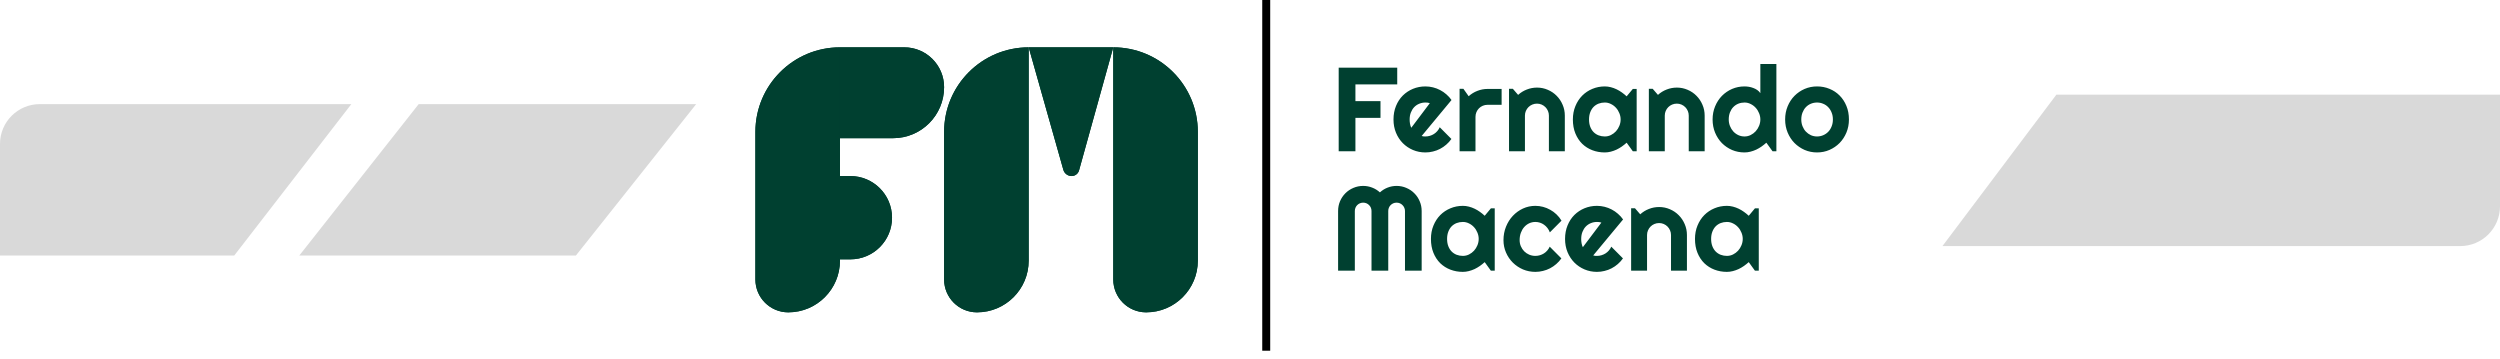
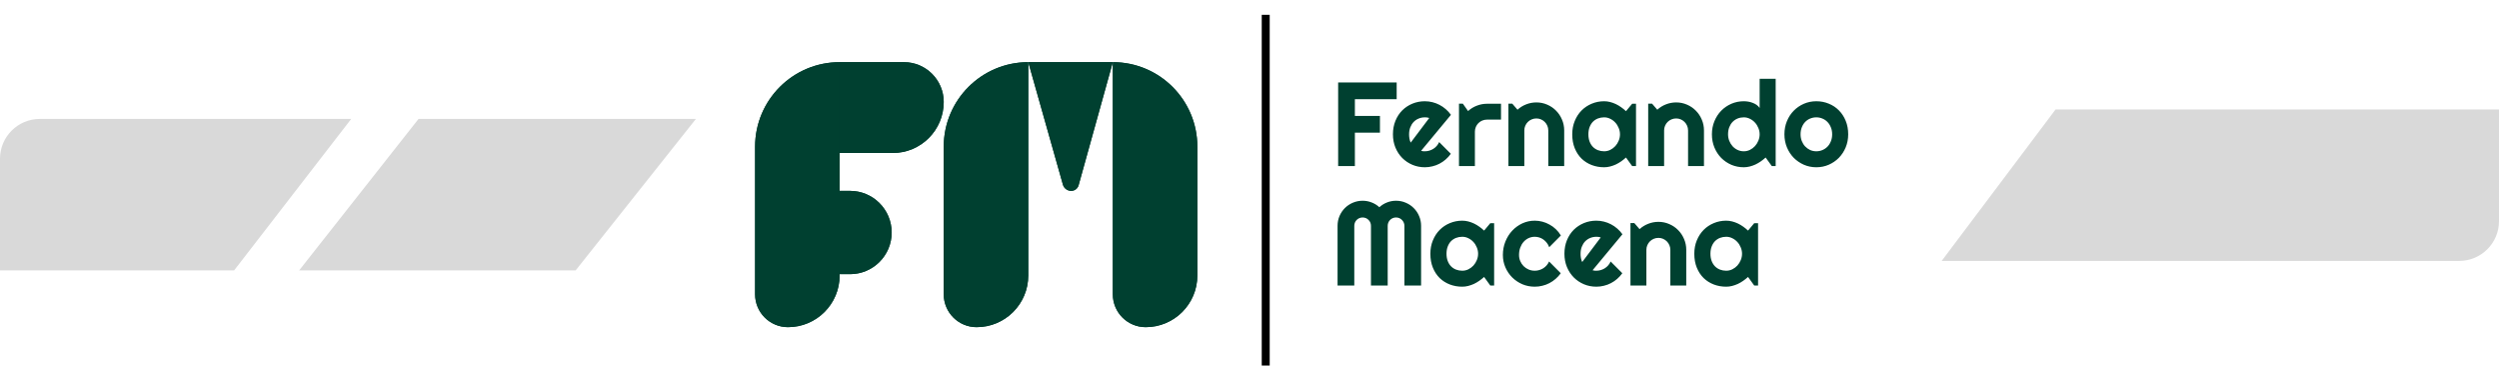
- <svg xmlns="http://www.w3.org/2000/svg" width="314" height="45" viewBox="0 0 314 45" fill="none">
+ <svg xmlns="http://www.w3.org/2000/svg" width="290" height="45" viewBox="0 0 314 45" fill="none">
  <path d="M94.876 16.567C94.876 10.7 99.633 5.944 105.5 5.944V5.944V32.738C105.5 36.324 102.593 39.23 99.008 39.23V39.23C96.726 39.23 94.876 37.381 94.876 35.099V16.567Z" fill="#004030" />
  <path d="M139.825 5.944V5.944C145.692 5.944 150.448 10.7 150.448 16.567V32.738C150.448 36.324 147.542 39.23 143.956 39.23V39.23C141.674 39.23 139.825 37.381 139.825 35.099V5.944Z" fill="#004030" />
  <path d="M113.576 5.944C116.339 5.944 118.579 8.184 118.579 10.947V10.947C118.579 14.486 115.709 17.356 112.169 17.356H105.503V5.944H113.576Z" fill="#004030" />
  <path d="M106.808 22.112C109.697 22.112 112.039 24.454 112.039 27.342V27.342C112.039 30.231 109.697 32.573 106.808 32.573H105.501V22.112H106.808Z" fill="#004030" />
  <path d="M129.202 5.944H134.513H139.825L135.528 21.403C135.411 21.822 135.03 22.111 134.595 22.111V22.111V22.111C134.112 22.111 133.687 21.79 133.555 21.325L129.202 5.944Z" fill="#004030" />
  <path d="M118.579 16.567C118.579 10.7 123.335 5.944 129.202 5.944V5.944V32.738C129.202 36.324 126.296 39.23 122.71 39.23V39.23C120.428 39.23 118.579 37.381 118.579 35.099V16.567Z" fill="#004030" />
  <path d="M94.876 16.567C94.876 10.7 99.633 5.944 105.5 5.944V5.944V32.738C105.5 36.324 102.593 39.23 99.008 39.23V39.23C96.726 39.23 94.876 37.381 94.876 35.099V16.567Z" fill="#004030" />
  <path d="M139.825 5.944V5.944C145.692 5.944 150.448 10.7 150.448 16.567V32.738C150.448 36.324 147.542 39.23 143.956 39.23V39.23C141.674 39.23 139.825 37.381 139.825 35.099V5.944Z" fill="#004030" />
  <path d="M113.576 5.944C116.339 5.944 118.579 8.184 118.579 10.947V10.947C118.579 14.486 115.709 17.356 112.169 17.356H105.503V5.944H113.576Z" fill="#004030" />
  <path d="M106.808 22.112C109.697 22.112 112.039 24.454 112.039 27.342V27.342C112.039 30.231 109.697 32.573 106.808 32.573H105.501V22.112H106.808Z" fill="#004030" />
  <path d="M129.202 5.944H134.513H139.825L135.528 21.403C135.411 21.822 135.03 22.111 134.595 22.111V22.111V22.111C134.112 22.111 133.687 21.79 133.555 21.325L129.202 5.944Z" fill="#004030" />
  <path d="M118.579 16.567C118.579 10.7 123.335 5.944 129.202 5.944V5.944V32.738C129.202 36.324 126.296 39.23 122.71 39.23V39.23C120.428 39.23 118.579 37.381 118.579 35.099V16.567Z" fill="#004030" />
  <path d="M170.241 19H168.139V8.497H175.492V10.599H170.241V12.701H173.39V14.803H170.241V19ZM178.561 17.081C178.639 17.105 178.717 17.123 178.795 17.132C178.874 17.137 178.952 17.14 179.03 17.14C179.225 17.14 179.413 17.113 179.594 17.059C179.774 17.005 179.943 16.93 180.099 16.832C180.26 16.73 180.402 16.607 180.524 16.466C180.651 16.319 180.753 16.158 180.832 15.982L182.296 17.455C182.111 17.718 181.896 17.955 181.652 18.165C181.413 18.375 181.151 18.553 180.868 18.7C180.59 18.846 180.294 18.956 179.982 19.029C179.674 19.107 179.357 19.146 179.03 19.146C178.478 19.146 177.958 19.044 177.47 18.839C176.986 18.634 176.562 18.348 176.195 17.982C175.834 17.616 175.548 17.181 175.338 16.678C175.128 16.17 175.023 15.614 175.023 15.008C175.023 14.388 175.128 13.822 175.338 13.309C175.548 12.796 175.834 12.359 176.195 11.998C176.562 11.637 176.986 11.356 177.47 11.156C177.958 10.956 178.478 10.855 179.03 10.855C179.357 10.855 179.677 10.895 179.989 10.973C180.302 11.051 180.597 11.163 180.875 11.31C181.159 11.456 181.422 11.637 181.667 11.852C181.911 12.062 182.125 12.298 182.311 12.562L178.561 17.081ZM179.586 12.957C179.494 12.923 179.401 12.901 179.308 12.892C179.22 12.882 179.127 12.877 179.03 12.877C178.756 12.877 178.498 12.928 178.253 13.031C178.014 13.128 177.804 13.27 177.624 13.456C177.448 13.641 177.309 13.866 177.206 14.129C177.104 14.388 177.052 14.681 177.052 15.008C177.052 15.082 177.055 15.165 177.06 15.257C177.069 15.35 177.082 15.445 177.096 15.543C177.116 15.636 177.138 15.726 177.162 15.814C177.187 15.902 177.218 15.98 177.257 16.048L179.586 12.957ZM185.321 19H183.322V11.156H183.805L184.464 12.086C184.787 11.793 185.153 11.568 185.563 11.412C185.973 11.251 186.398 11.17 186.837 11.17H188.603V13.163H186.837C186.627 13.163 186.43 13.202 186.244 13.28C186.059 13.358 185.897 13.465 185.761 13.602C185.624 13.739 185.517 13.9 185.438 14.085C185.36 14.271 185.321 14.469 185.321 14.679V19ZM191.532 19H189.533V11.156H190.016L190.675 11.918C190.998 11.624 191.361 11.4 191.767 11.244C192.177 11.082 192.604 11.002 193.048 11.002C193.527 11.002 193.979 11.095 194.403 11.28C194.828 11.461 195.199 11.712 195.517 12.035C195.834 12.352 196.083 12.726 196.264 13.155C196.449 13.58 196.542 14.034 196.542 14.518V19H194.542V14.518C194.542 14.312 194.503 14.12 194.425 13.939C194.347 13.753 194.24 13.592 194.103 13.456C193.966 13.319 193.808 13.211 193.627 13.133C193.446 13.055 193.253 13.016 193.048 13.016C192.838 13.016 192.641 13.055 192.455 13.133C192.27 13.211 192.108 13.319 191.972 13.456C191.835 13.592 191.728 13.753 191.649 13.939C191.571 14.12 191.532 14.312 191.532 14.518V19ZM205.565 19H205.082L204.306 17.923C204.115 18.094 203.913 18.255 203.698 18.407C203.488 18.553 203.266 18.683 203.031 18.795C202.797 18.902 202.555 18.988 202.306 19.051C202.062 19.115 201.813 19.146 201.559 19.146C201.007 19.146 200.487 19.054 199.999 18.868C199.516 18.683 199.091 18.414 198.725 18.062C198.363 17.706 198.078 17.271 197.868 16.759C197.658 16.246 197.553 15.663 197.553 15.008C197.553 14.398 197.658 13.839 197.868 13.331C198.078 12.818 198.363 12.379 198.725 12.013C199.091 11.646 199.516 11.363 199.999 11.163C200.487 10.958 201.007 10.855 201.559 10.855C201.813 10.855 202.064 10.887 202.313 10.951C202.562 11.014 202.804 11.102 203.039 11.214C203.273 11.327 203.495 11.459 203.705 11.61C203.92 11.761 204.12 11.925 204.306 12.101L205.082 11.17H205.565V19ZM203.551 15.008C203.551 14.735 203.498 14.471 203.39 14.217C203.288 13.959 203.146 13.731 202.965 13.536C202.785 13.336 202.572 13.177 202.328 13.06C202.089 12.938 201.833 12.877 201.559 12.877C201.286 12.877 201.027 12.923 200.783 13.016C200.543 13.109 200.333 13.246 200.153 13.426C199.977 13.607 199.838 13.832 199.735 14.1C199.633 14.364 199.582 14.666 199.582 15.008C199.582 15.35 199.633 15.655 199.735 15.924C199.838 16.188 199.977 16.41 200.153 16.59C200.333 16.771 200.543 16.908 200.783 17C201.027 17.093 201.286 17.14 201.559 17.14C201.833 17.14 202.089 17.081 202.328 16.964C202.572 16.842 202.785 16.683 202.965 16.488C203.146 16.288 203.288 16.061 203.39 15.807C203.498 15.548 203.551 15.282 203.551 15.008ZM209.096 19H207.096V11.156H207.58L208.239 11.918C208.561 11.624 208.925 11.4 209.33 11.244C209.74 11.082 210.167 11.002 210.612 11.002C211.09 11.002 211.542 11.095 211.967 11.28C212.392 11.461 212.763 11.712 213.08 12.035C213.397 12.352 213.646 12.726 213.827 13.155C214.013 13.58 214.105 14.034 214.105 14.518V19H212.106V14.518C212.106 14.312 212.067 14.12 211.989 13.939C211.911 13.753 211.803 13.592 211.667 13.456C211.53 13.319 211.371 13.211 211.19 13.133C211.01 13.055 210.817 13.016 210.612 13.016C210.402 13.016 210.204 13.055 210.019 13.133C209.833 13.211 209.672 13.319 209.535 13.456C209.398 13.592 209.291 13.753 209.213 13.939C209.135 14.12 209.096 14.312 209.096 14.518V19ZM223.114 19H222.631L221.854 17.923C221.664 18.094 221.461 18.255 221.247 18.407C221.037 18.553 220.814 18.683 220.58 18.795C220.346 18.902 220.104 18.988 219.855 19.051C219.611 19.115 219.362 19.146 219.108 19.146C218.556 19.146 218.036 19.044 217.548 18.839C217.064 18.629 216.64 18.341 216.273 17.975C215.912 17.604 215.626 17.166 215.417 16.664C215.207 16.156 215.102 15.604 215.102 15.008C215.102 14.418 215.207 13.868 215.417 13.36C215.626 12.852 215.912 12.413 216.273 12.042C216.64 11.671 217.064 11.38 217.548 11.17C218.036 10.96 218.556 10.855 219.108 10.855C219.284 10.855 219.464 10.87 219.65 10.899C219.84 10.929 220.023 10.977 220.199 11.046C220.38 11.109 220.548 11.195 220.705 11.302C220.861 11.41 220.993 11.541 221.1 11.698V8.036H223.114V19ZM221.1 15.008C221.1 14.735 221.046 14.471 220.939 14.217C220.836 13.959 220.695 13.731 220.514 13.536C220.333 13.336 220.121 13.177 219.877 13.06C219.638 12.938 219.381 12.877 219.108 12.877C218.834 12.877 218.576 12.926 218.332 13.023C218.092 13.121 217.882 13.263 217.702 13.448C217.526 13.629 217.387 13.851 217.284 14.115C217.182 14.378 217.13 14.676 217.13 15.008C217.13 15.296 217.182 15.57 217.284 15.829C217.387 16.087 217.526 16.314 217.702 16.51C217.882 16.705 218.092 16.859 218.332 16.971C218.576 17.084 218.834 17.14 219.108 17.14C219.381 17.14 219.638 17.081 219.877 16.964C220.121 16.842 220.333 16.683 220.514 16.488C220.695 16.288 220.836 16.061 220.939 15.807C221.046 15.548 221.1 15.282 221.1 15.008ZM232.226 15.008C232.226 15.594 232.121 16.141 231.911 16.649C231.701 17.152 231.415 17.589 231.054 17.96C230.692 18.326 230.268 18.617 229.779 18.831C229.296 19.041 228.776 19.146 228.219 19.146C227.667 19.146 227.147 19.041 226.659 18.831C226.176 18.617 225.751 18.326 225.385 17.96C225.023 17.589 224.738 17.152 224.528 16.649C224.318 16.141 224.213 15.594 224.213 15.008C224.213 14.413 224.318 13.861 224.528 13.353C224.738 12.845 225.023 12.408 225.385 12.042C225.751 11.671 226.176 11.38 226.659 11.17C227.147 10.96 227.667 10.855 228.219 10.855C228.776 10.855 229.296 10.956 229.779 11.156C230.268 11.351 230.692 11.632 231.054 11.998C231.415 12.359 231.701 12.796 231.911 13.309C232.121 13.817 232.226 14.383 232.226 15.008ZM230.211 15.008C230.211 14.686 230.158 14.396 230.05 14.137C229.948 13.873 229.806 13.648 229.625 13.463C229.445 13.273 229.232 13.128 228.988 13.031C228.749 12.928 228.493 12.877 228.219 12.877C227.946 12.877 227.687 12.928 227.443 13.031C227.204 13.128 226.994 13.273 226.813 13.463C226.637 13.648 226.498 13.873 226.396 14.137C226.293 14.396 226.242 14.686 226.242 15.008C226.242 15.311 226.293 15.592 226.396 15.851C226.498 16.109 226.637 16.334 226.813 16.524C226.994 16.715 227.204 16.866 227.443 16.979C227.687 17.086 227.946 17.14 228.219 17.14C228.493 17.14 228.749 17.088 228.988 16.986C229.232 16.883 229.445 16.739 229.625 16.554C229.806 16.368 229.948 16.144 230.05 15.88C230.158 15.616 230.211 15.326 230.211 15.008ZM178.561 34H176.466V26.5C176.466 26.354 176.437 26.217 176.378 26.09C176.325 25.963 176.249 25.853 176.151 25.76C176.059 25.663 175.949 25.587 175.822 25.533C175.695 25.48 175.558 25.453 175.412 25.453C175.265 25.453 175.128 25.48 175.001 25.533C174.875 25.587 174.762 25.663 174.665 25.76C174.572 25.853 174.499 25.963 174.445 26.09C174.391 26.217 174.364 26.354 174.364 26.5V34H172.262V26.5C172.262 26.354 172.235 26.217 172.182 26.09C172.128 25.963 172.052 25.853 171.955 25.76C171.862 25.663 171.752 25.587 171.625 25.533C171.498 25.48 171.361 25.453 171.215 25.453C171.068 25.453 170.932 25.48 170.805 25.533C170.678 25.587 170.565 25.663 170.468 25.76C170.375 25.853 170.302 25.963 170.248 26.09C170.194 26.217 170.167 26.354 170.167 26.5V34H168.065V26.5C168.065 26.065 168.146 25.658 168.307 25.277C168.473 24.891 168.698 24.557 168.981 24.273C169.269 23.985 169.604 23.761 169.984 23.6C170.37 23.434 170.78 23.351 171.215 23.351C171.605 23.351 171.981 23.421 172.343 23.563C172.704 23.7 173.029 23.9 173.317 24.164C173.605 23.9 173.927 23.7 174.284 23.563C174.645 23.421 175.021 23.351 175.412 23.351C175.846 23.351 176.254 23.434 176.635 23.6C177.021 23.761 177.355 23.985 177.638 24.273C177.926 24.557 178.151 24.891 178.312 25.277C178.478 25.658 178.561 26.065 178.561 26.5V34ZM187.738 34H187.255L186.479 32.923C186.288 33.094 186.085 33.255 185.871 33.407C185.661 33.553 185.438 33.683 185.204 33.795C184.97 33.902 184.728 33.988 184.479 34.051C184.235 34.115 183.986 34.147 183.732 34.147C183.18 34.147 182.66 34.054 182.172 33.868C181.688 33.683 181.264 33.414 180.897 33.062C180.536 32.706 180.25 32.272 180.041 31.759C179.831 31.246 179.726 30.663 179.726 30.008C179.726 29.398 179.831 28.839 180.041 28.331C180.25 27.818 180.536 27.379 180.897 27.013C181.264 26.646 181.688 26.363 182.172 26.163C182.66 25.958 183.18 25.855 183.732 25.855C183.986 25.855 184.237 25.887 184.486 25.951C184.735 26.014 184.977 26.102 185.211 26.214C185.446 26.327 185.668 26.459 185.878 26.61C186.093 26.761 186.293 26.925 186.479 27.101L187.255 26.17H187.738V34ZM185.724 30.008C185.724 29.735 185.67 29.471 185.563 29.217C185.46 28.959 185.319 28.731 185.138 28.536C184.958 28.336 184.745 28.177 184.501 28.06C184.262 27.938 184.005 27.877 183.732 27.877C183.458 27.877 183.2 27.923 182.956 28.016C182.716 28.109 182.506 28.246 182.326 28.426C182.15 28.607 182.011 28.831 181.908 29.1C181.806 29.364 181.754 29.666 181.754 30.008C181.754 30.35 181.806 30.655 181.908 30.924C182.011 31.188 182.15 31.41 182.326 31.59C182.506 31.771 182.716 31.908 182.956 32.001C183.2 32.093 183.458 32.14 183.732 32.14C184.005 32.14 184.262 32.081 184.501 31.964C184.745 31.842 184.958 31.683 185.138 31.488C185.319 31.288 185.46 31.061 185.563 30.807C185.67 30.548 185.724 30.282 185.724 30.008ZM196.125 27.716L194.66 29.188C194.586 28.983 194.486 28.8 194.359 28.639C194.232 28.473 194.088 28.334 193.927 28.221C193.771 28.109 193.6 28.023 193.415 27.965C193.229 27.906 193.039 27.877 192.843 27.877C192.57 27.877 192.311 27.933 192.067 28.045C191.828 28.158 191.618 28.316 191.437 28.521C191.261 28.722 191.122 28.961 191.02 29.239C190.917 29.518 190.866 29.825 190.866 30.162C190.866 30.436 190.917 30.692 191.02 30.931C191.122 31.17 191.261 31.38 191.437 31.561C191.618 31.742 191.828 31.883 192.067 31.986C192.311 32.088 192.57 32.14 192.843 32.14C193.039 32.14 193.227 32.113 193.407 32.059C193.588 32.005 193.756 31.93 193.913 31.832C194.074 31.73 194.215 31.607 194.337 31.466C194.464 31.319 194.567 31.158 194.645 30.982L196.11 32.455C195.924 32.718 195.709 32.955 195.465 33.165C195.226 33.375 194.965 33.553 194.682 33.7C194.403 33.846 194.108 33.956 193.795 34.029C193.488 34.107 193.17 34.147 192.843 34.147C192.292 34.147 191.771 34.044 191.283 33.839C190.8 33.629 190.375 33.343 190.009 32.982C189.647 32.621 189.362 32.198 189.152 31.715C188.942 31.231 188.837 30.714 188.837 30.162C188.837 29.561 188.942 29 189.152 28.477C189.362 27.955 189.647 27.501 190.009 27.115C190.375 26.725 190.8 26.417 191.283 26.192C191.771 25.968 192.292 25.855 192.843 25.855C193.17 25.855 193.49 25.897 193.803 25.98C194.12 26.063 194.42 26.185 194.704 26.346C194.992 26.502 195.255 26.695 195.495 26.925C195.739 27.154 195.949 27.418 196.125 27.716ZM200.109 32.081C200.187 32.105 200.265 32.123 200.343 32.132C200.421 32.137 200.5 32.14 200.578 32.14C200.773 32.14 200.961 32.113 201.142 32.059C201.322 32.005 201.491 31.93 201.647 31.832C201.808 31.73 201.95 31.607 202.072 31.466C202.199 31.319 202.301 31.158 202.379 30.982L203.844 32.455C203.659 32.718 203.444 32.955 203.2 33.165C202.96 33.375 202.699 33.553 202.416 33.7C202.138 33.846 201.842 33.956 201.53 34.029C201.222 34.107 200.905 34.147 200.578 34.147C200.026 34.147 199.506 34.044 199.018 33.839C198.534 33.634 198.109 33.348 197.743 32.982C197.382 32.616 197.096 32.181 196.886 31.678C196.676 31.17 196.571 30.614 196.571 30.008C196.571 29.388 196.676 28.822 196.886 28.309C197.096 27.796 197.382 27.359 197.743 26.998C198.109 26.637 198.534 26.356 199.018 26.156C199.506 25.956 200.026 25.855 200.578 25.855C200.905 25.855 201.225 25.895 201.537 25.973C201.85 26.051 202.145 26.163 202.423 26.31C202.707 26.456 202.97 26.637 203.214 26.852C203.458 27.061 203.673 27.298 203.859 27.562L200.109 32.081ZM201.134 27.957C201.042 27.923 200.949 27.901 200.856 27.892C200.768 27.882 200.675 27.877 200.578 27.877C200.304 27.877 200.045 27.928 199.801 28.031C199.562 28.128 199.352 28.27 199.171 28.456C198.996 28.641 198.856 28.866 198.754 29.129C198.651 29.388 198.6 29.681 198.6 30.008C198.6 30.081 198.603 30.165 198.607 30.257C198.617 30.35 198.629 30.445 198.644 30.543C198.664 30.636 198.686 30.726 198.71 30.814C198.734 30.902 198.766 30.98 198.805 31.048L201.134 27.957ZM206.869 34H204.87V26.156H205.353L206.012 26.918C206.334 26.625 206.698 26.4 207.104 26.244C207.514 26.082 207.941 26.002 208.385 26.002C208.864 26.002 209.315 26.095 209.74 26.28C210.165 26.461 210.536 26.712 210.854 27.035C211.171 27.352 211.42 27.726 211.601 28.155C211.786 28.58 211.879 29.034 211.879 29.518V34H209.879V29.518C209.879 29.312 209.84 29.12 209.762 28.939C209.684 28.753 209.577 28.592 209.44 28.456C209.303 28.319 209.145 28.211 208.964 28.133C208.783 28.055 208.59 28.016 208.385 28.016C208.175 28.016 207.978 28.055 207.792 28.133C207.606 28.211 207.445 28.319 207.309 28.456C207.172 28.592 207.064 28.753 206.986 28.939C206.908 29.12 206.869 29.312 206.869 29.518V34ZM220.902 34H220.419L219.643 32.923C219.452 33.094 219.25 33.255 219.035 33.407C218.825 33.553 218.603 33.683 218.368 33.795C218.134 33.902 217.892 33.988 217.643 34.051C217.399 34.115 217.15 34.147 216.896 34.147C216.344 34.147 215.824 34.054 215.336 33.868C214.853 33.683 214.428 33.414 214.062 33.062C213.7 32.706 213.415 32.272 213.205 31.759C212.995 31.246 212.89 30.663 212.89 30.008C212.89 29.398 212.995 28.839 213.205 28.331C213.415 27.818 213.7 27.379 214.062 27.013C214.428 26.646 214.853 26.363 215.336 26.163C215.824 25.958 216.344 25.855 216.896 25.855C217.15 25.855 217.401 25.887 217.65 25.951C217.899 26.014 218.141 26.102 218.375 26.214C218.61 26.327 218.832 26.459 219.042 26.61C219.257 26.761 219.457 26.925 219.643 27.101L220.419 26.17H220.902V34ZM218.888 30.008C218.888 29.735 218.834 29.471 218.727 29.217C218.625 28.959 218.483 28.731 218.302 28.536C218.122 28.336 217.909 28.177 217.665 28.06C217.426 27.938 217.169 27.877 216.896 27.877C216.623 27.877 216.364 27.923 216.12 28.016C215.88 28.109 215.67 28.246 215.49 28.426C215.314 28.607 215.175 28.831 215.072 29.1C214.97 29.364 214.918 29.666 214.918 30.008C214.918 30.35 214.97 30.655 215.072 30.924C215.175 31.188 215.314 31.41 215.49 31.59C215.67 31.771 215.88 31.908 216.12 32.001C216.364 32.093 216.623 32.14 216.896 32.14C217.169 32.14 217.426 32.081 217.665 31.964C217.909 31.842 218.122 31.683 218.302 31.488C218.483 31.288 218.625 31.061 218.727 30.807C218.834 30.548 218.888 30.282 218.888 30.008Z" fill="#004030" />
  <line x1="159.038" x2="159.038" y2="44.05" stroke="black" />
  <path d="M0 18.077C0 15.316 2.239 13.077 5 13.077H44.129L29.419 32.098H0V18.077Z" fill="#D9D9D9" />
  <path d="M314 25.909C314 28.67 311.761 30.909 309 30.909H243.971L258.282 11.888H314V25.909Z" fill="#D9D9D9" />
  <path d="M52.587 13.077H87.44L72.33 32.098H37.59L52.587 13.077Z" fill="#D9D9D9" />
</svg>
